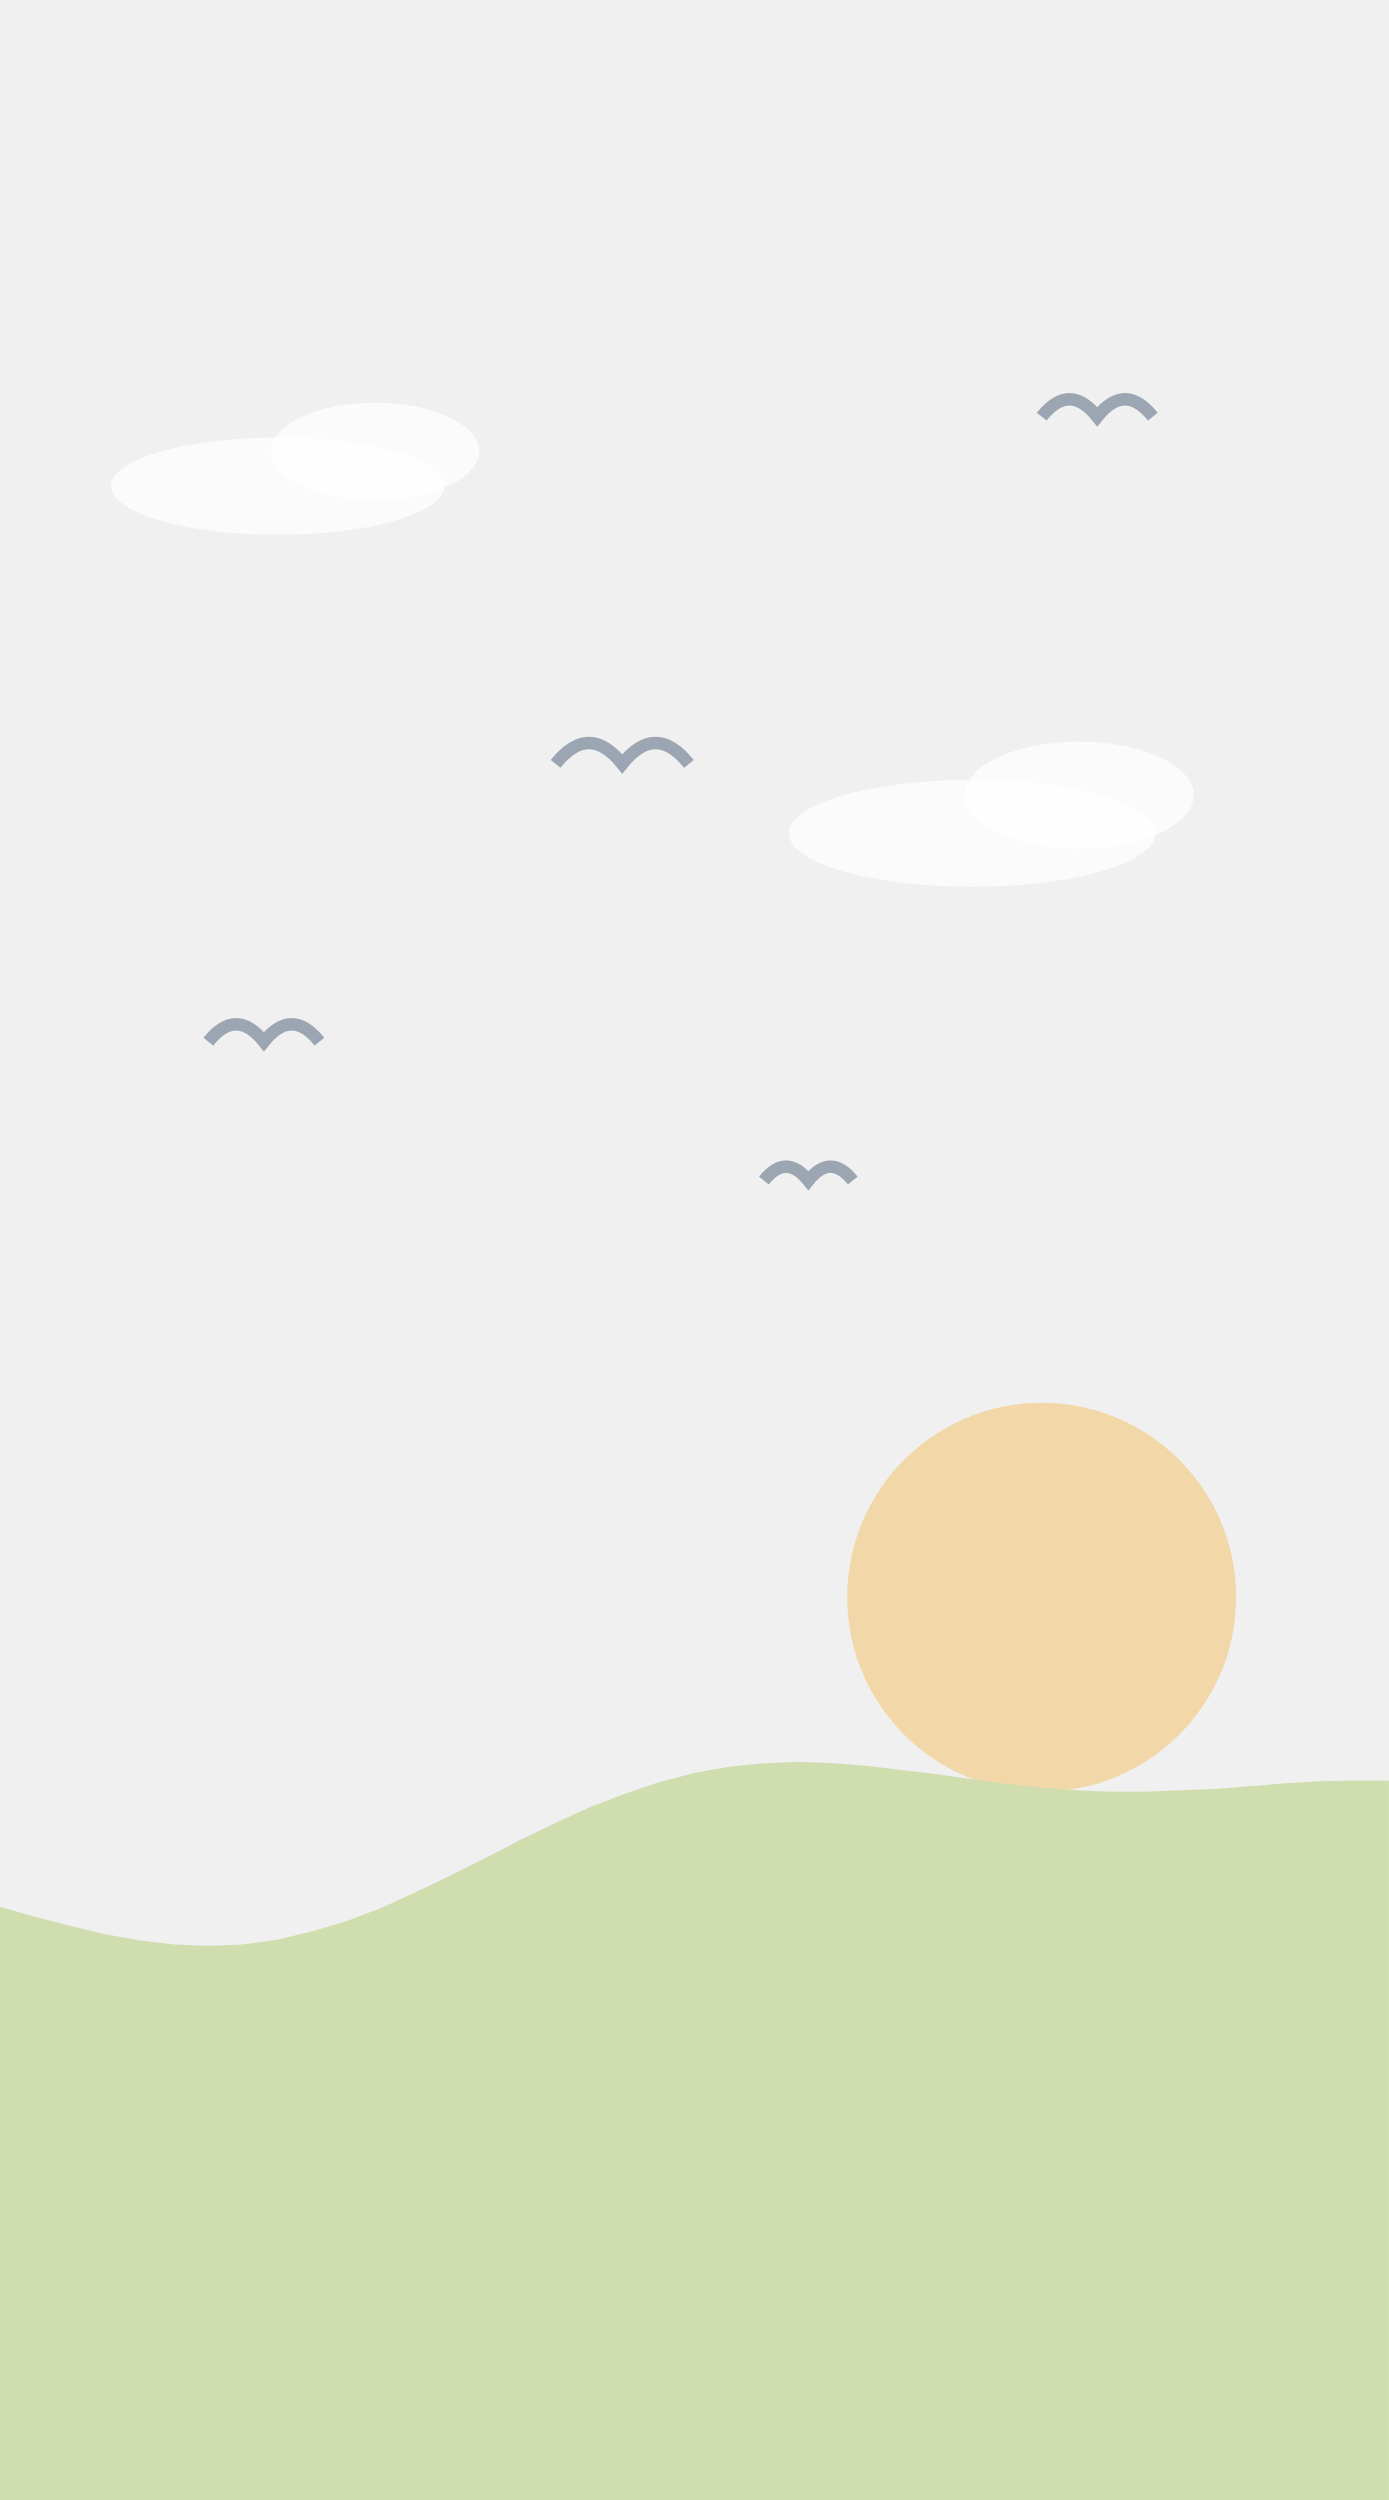
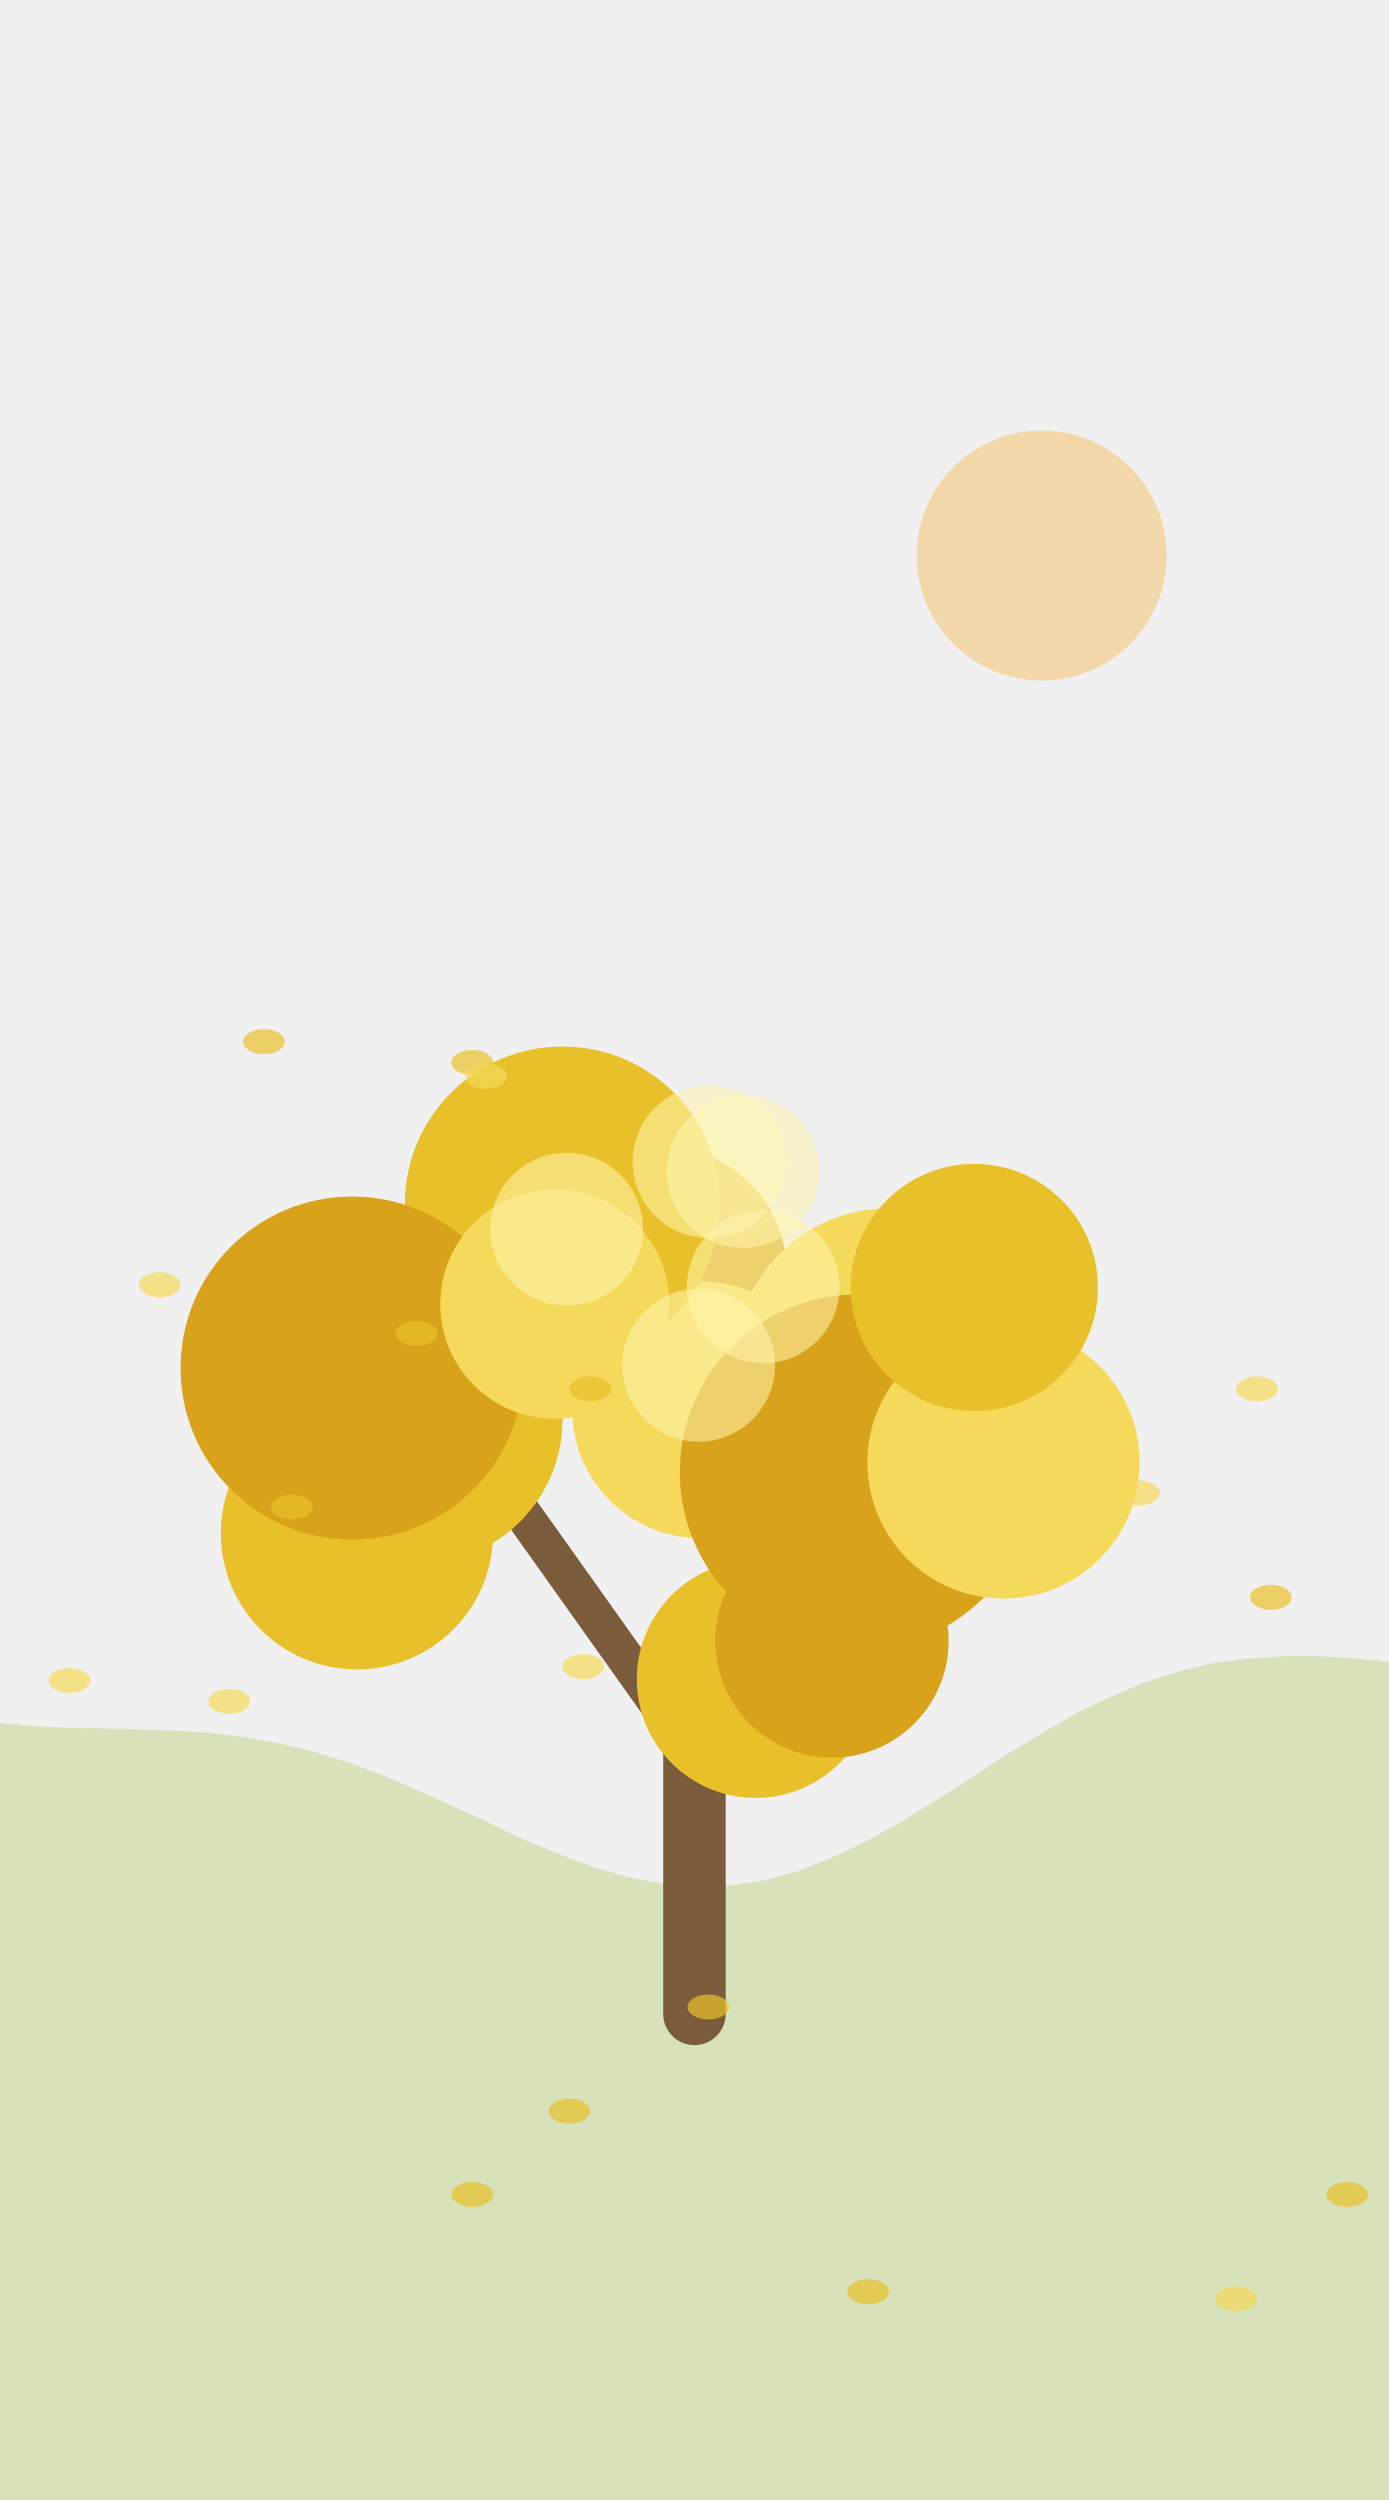
<svg xmlns="http://www.w3.org/2000/svg" viewBox="0 0 200 360" preserveAspectRatio="xMidYMax slice">
-   <ellipse cx="40" cy="70" rx="24" ry="7" fill="#fff" opacity="0.75" />
-   <ellipse cx="54" cy="65" rx="15" ry="7" fill="#fff" opacity="0.75" />
-   <ellipse cx="140" cy="120" rx="26.4" ry="7.7" fill="#fff" opacity="0.75" />
-   <ellipse cx="155.4" cy="114.5" rx="16.5" ry="7.7" fill="#fff" opacity="0.75" />
-   <path d="M30 150 q4 -5 8 0 q4 -5 8 0" stroke="#64748b" stroke-width="1.8" fill="none" opacity=".6" />
-   <path d="M80 110 q4.8 -6.0 9.6 0 q4.8 -6.0 9.6 0" stroke="#64748b" stroke-width="1.8" fill="none" opacity=".6" />
-   <path d="M150 60 q4 -5 8 0 q4 -5 8 0" stroke="#64748b" stroke-width="1.8" fill="none" opacity=".6" />
-   <path d="M110 170 q3.2 -4.0 6.4 0 q3.2 -4.0 6.4 0" stroke="#64748b" stroke-width="1.8" fill="none" opacity=".6" />
-   <circle cx="150" cy="230" r="28" fill="#f6b23c" opacity="0.4" />
-   <path d="M-5 360 L-5 265 L-5 273.1 L0 274.6 L5 276.0 L10 277.3 L15 278.5 L20 279.4 L25 280.0 L30 280.2 L35 280.0 L40 279.3 L45 278.1 L50 276.6 L55 274.7 L60 272.4 L65 270.0 L70 267.5 L75 264.9 L80 262.5 L85 260.2 L90 258.3 L95 256.6 L100 255.3 L105 254.4 L110 253.9 L115 253.7 L120 253.9 L125 254.3 L130 254.9 L135 255.5 L140 256.2 L145 256.9 L150 257.4 L155 257.8 L160 258.0 L165 258.0 L170 257.8 L175 257.6 L180 257.2 L185 256.8 L190 256.5 L195 256.4 L200 256.4 L205 256.7 L205 360Z" fill="#d0ddaf" opacity="1" />
+   <circle cx="150" cy="80" r="18" fill="#f6b23c" opacity="0.4" />
+   <path d="M-5 360 L-5 250 L-5 247.5 L0 248.1 L5 248.6 L10 248.8 L15 248.9 L20 249.0 L25 249.2 L30 249.5 L35 250.1 L40 251.0 L45 252.2 L50 253.7 L55 255.6 L60 257.7 L65 260.0 L70 262.3 L75 264.7 L80 266.8 L85 268.7 L90 270.2 L95 271.2 L100 271.7 L105 271.5 L110 270.8 L115 269.4 L120 267.4 L125 265.0 L130 262.2 L135 259.1 L140 255.9 L145 252.6 L150 249.6 L155 246.7 L160 244.3 L165 242.2 L170 240.6 L175 239.4 L180 238.8 L185 238.5 L190 238.5 L195 238.8 L200 239.3 L205 239.8 L205 360Z" fill="#d7e2bb" opacity="1" />
+   <path d="M100 290 L100 244.46" stroke="#7a5c3c" stroke-width="9.0" stroke-linecap="round" />
+   <path d="M100 252.74 L73.504 215.48" transform="translate(0,0)" stroke="#7a5c3c" stroke-width="5.4" stroke-linecap="round" fill="none" />
+   <path d="M100 252.74 L126.496 217.136" stroke="#7a5c3c" stroke-width="5.4" stroke-linecap="round" />
+   <circle cx="108.8" cy="241.8" r="17.1" fill="#e8c02a" />
+   <circle cx="95.0" cy="183.3" r="18.3" fill="#d9a21b" />
+   <circle cx="128.0" cy="196.2" r="22.2" fill="#f4d95a" />
+   <circle cx="60.2" cy="204.4" r="20.8" fill="#e8c02a" />
+   <circle cx="119.8" cy="236.3" r="16.8" fill="#d9a21b" />
+   <circle cx="100.9" cy="203.0" r="18.5" fill="#f4d95a" />
+   <circle cx="51.4" cy="220.8" r="19.6" fill="#e8c02a" />
+   <circle cx="123.5" cy="212.0" r="25.6" fill="#d9a21b" />
+   <circle cx="144.5" cy="210.6" r="19.6" fill="#f4d95a" />
+   <circle cx="81.0" cy="173.4" r="22.7" fill="#e8c02a" />
+   <circle cx="50.7" cy="197.0" r="24.7" fill="#d9a21b" />
+   <circle cx="79.9" cy="187.8" r="16.5" fill="#f4d95a" />
+   <circle cx="140.3" cy="185.4" r="17.8" fill="#e8c02a" />
+   <circle cx="109.9" cy="185.3" r="11.0" fill="#fff6b0" opacity=".55" />
+   <circle cx="100.6" cy="196.6" r="11.0" fill="#fff6b0" opacity=".55" />
+   <circle cx="81.6" cy="177.0" r="11.0" fill="#fff6b0" opacity=".55" />
+   <circle cx="107.0" cy="168.7" r="11.0" fill="#fff6b0" opacity=".55" />
+   <circle cx="102.1" cy="167.3" r="11.0" fill="#fff6b0" opacity=".55" />
+   <ellipse cx="164" cy="215" rx="3" ry="1.8" fill="#f4d95a" opacity=".7" data-r="(176 0 0)" />
+   <ellipse cx="194" cy="316" rx="3" ry="1.8" fill="#e8c02a" opacity=".7" data-r="(119 0 0)" />
+   <ellipse cx="68" cy="316" rx="3" ry="1.8" fill="#e8c02a" opacity=".7" data-r="(40 0 0)" />
+   <ellipse cx="33" cy="245" rx="3" ry="1.8" fill="#f4d95a" opacity=".7" data-r="(63 0 0)" />
+   <ellipse cx="102" cy="289" rx="3" ry="1.8" fill="#e8c02a" opacity=".7" data-r="(146 0 0)" />
+   <ellipse cx="68" cy="153" rx="3" ry="1.8" fill="#e8c02a" opacity=".7" data-r="(104 0 0)" />
+   <ellipse cx="76" cy="196" rx="3" ry="1.8" fill="#f4d95a" opacity=".7" data-r="(40 0 0)" />
+   <ellipse cx="23" cy="185" rx="3" ry="1.8" fill="#f4d95a" opacity=".7" data-r="(32 0 0)" />
+   <ellipse cx="38" cy="150" rx="3" ry="1.8" fill="#e8c02a" opacity=".7" data-r="(53 0 0)" />
+   <ellipse cx="60" cy="192" rx="3" ry="1.8" fill="#e8c02a" opacity=".7" data-r="(74 0 0)" />
+   <ellipse cx="85" cy="200" rx="3" ry="1.8" fill="#e8c02a" opacity=".7" data-r="(46 0 0)" />
+   <ellipse cx="181" cy="200" rx="3" ry="1.8" fill="#f4d95a" opacity=".7" data-r="(76 0 0)" />
+   <ellipse cx="10" cy="242" rx="3" ry="1.8" fill="#f4d95a" opacity=".7" data-r="(42 0 0)" />
+   <ellipse cx="42" cy="217" rx="3" ry="1.8" fill="#e8c02a" opacity=".7" data-r="(84 0 0)" />
+   <ellipse cx="82" cy="304" rx="3" ry="1.8" fill="#e8c02a" opacity=".7" data-r="(152 0 0)" />
+   <ellipse cx="178" cy="331" rx="3" ry="1.8" fill="#f4d95a" opacity=".7" data-r="(16 0 0)" />
+   <ellipse cx="84" cy="240" rx="3" ry="1.8" fill="#f4d95a" opacity=".7" data-r="(123 0 0)" />
+   <ellipse cx="183" cy="230" rx="3" ry="1.8" fill="#e8c02a" opacity=".7" data-r="(123 0 0)" />
+   <ellipse cx="125" cy="330" rx="3" ry="1.8" fill="#e8c02a" opacity=".7" data-r="(14 0 0)" />
+   <ellipse cx="70" cy="155" rx="3" ry="1.8" fill="#f4d95a" opacity=".7" data-r="(103 0 0)" />
</svg>
